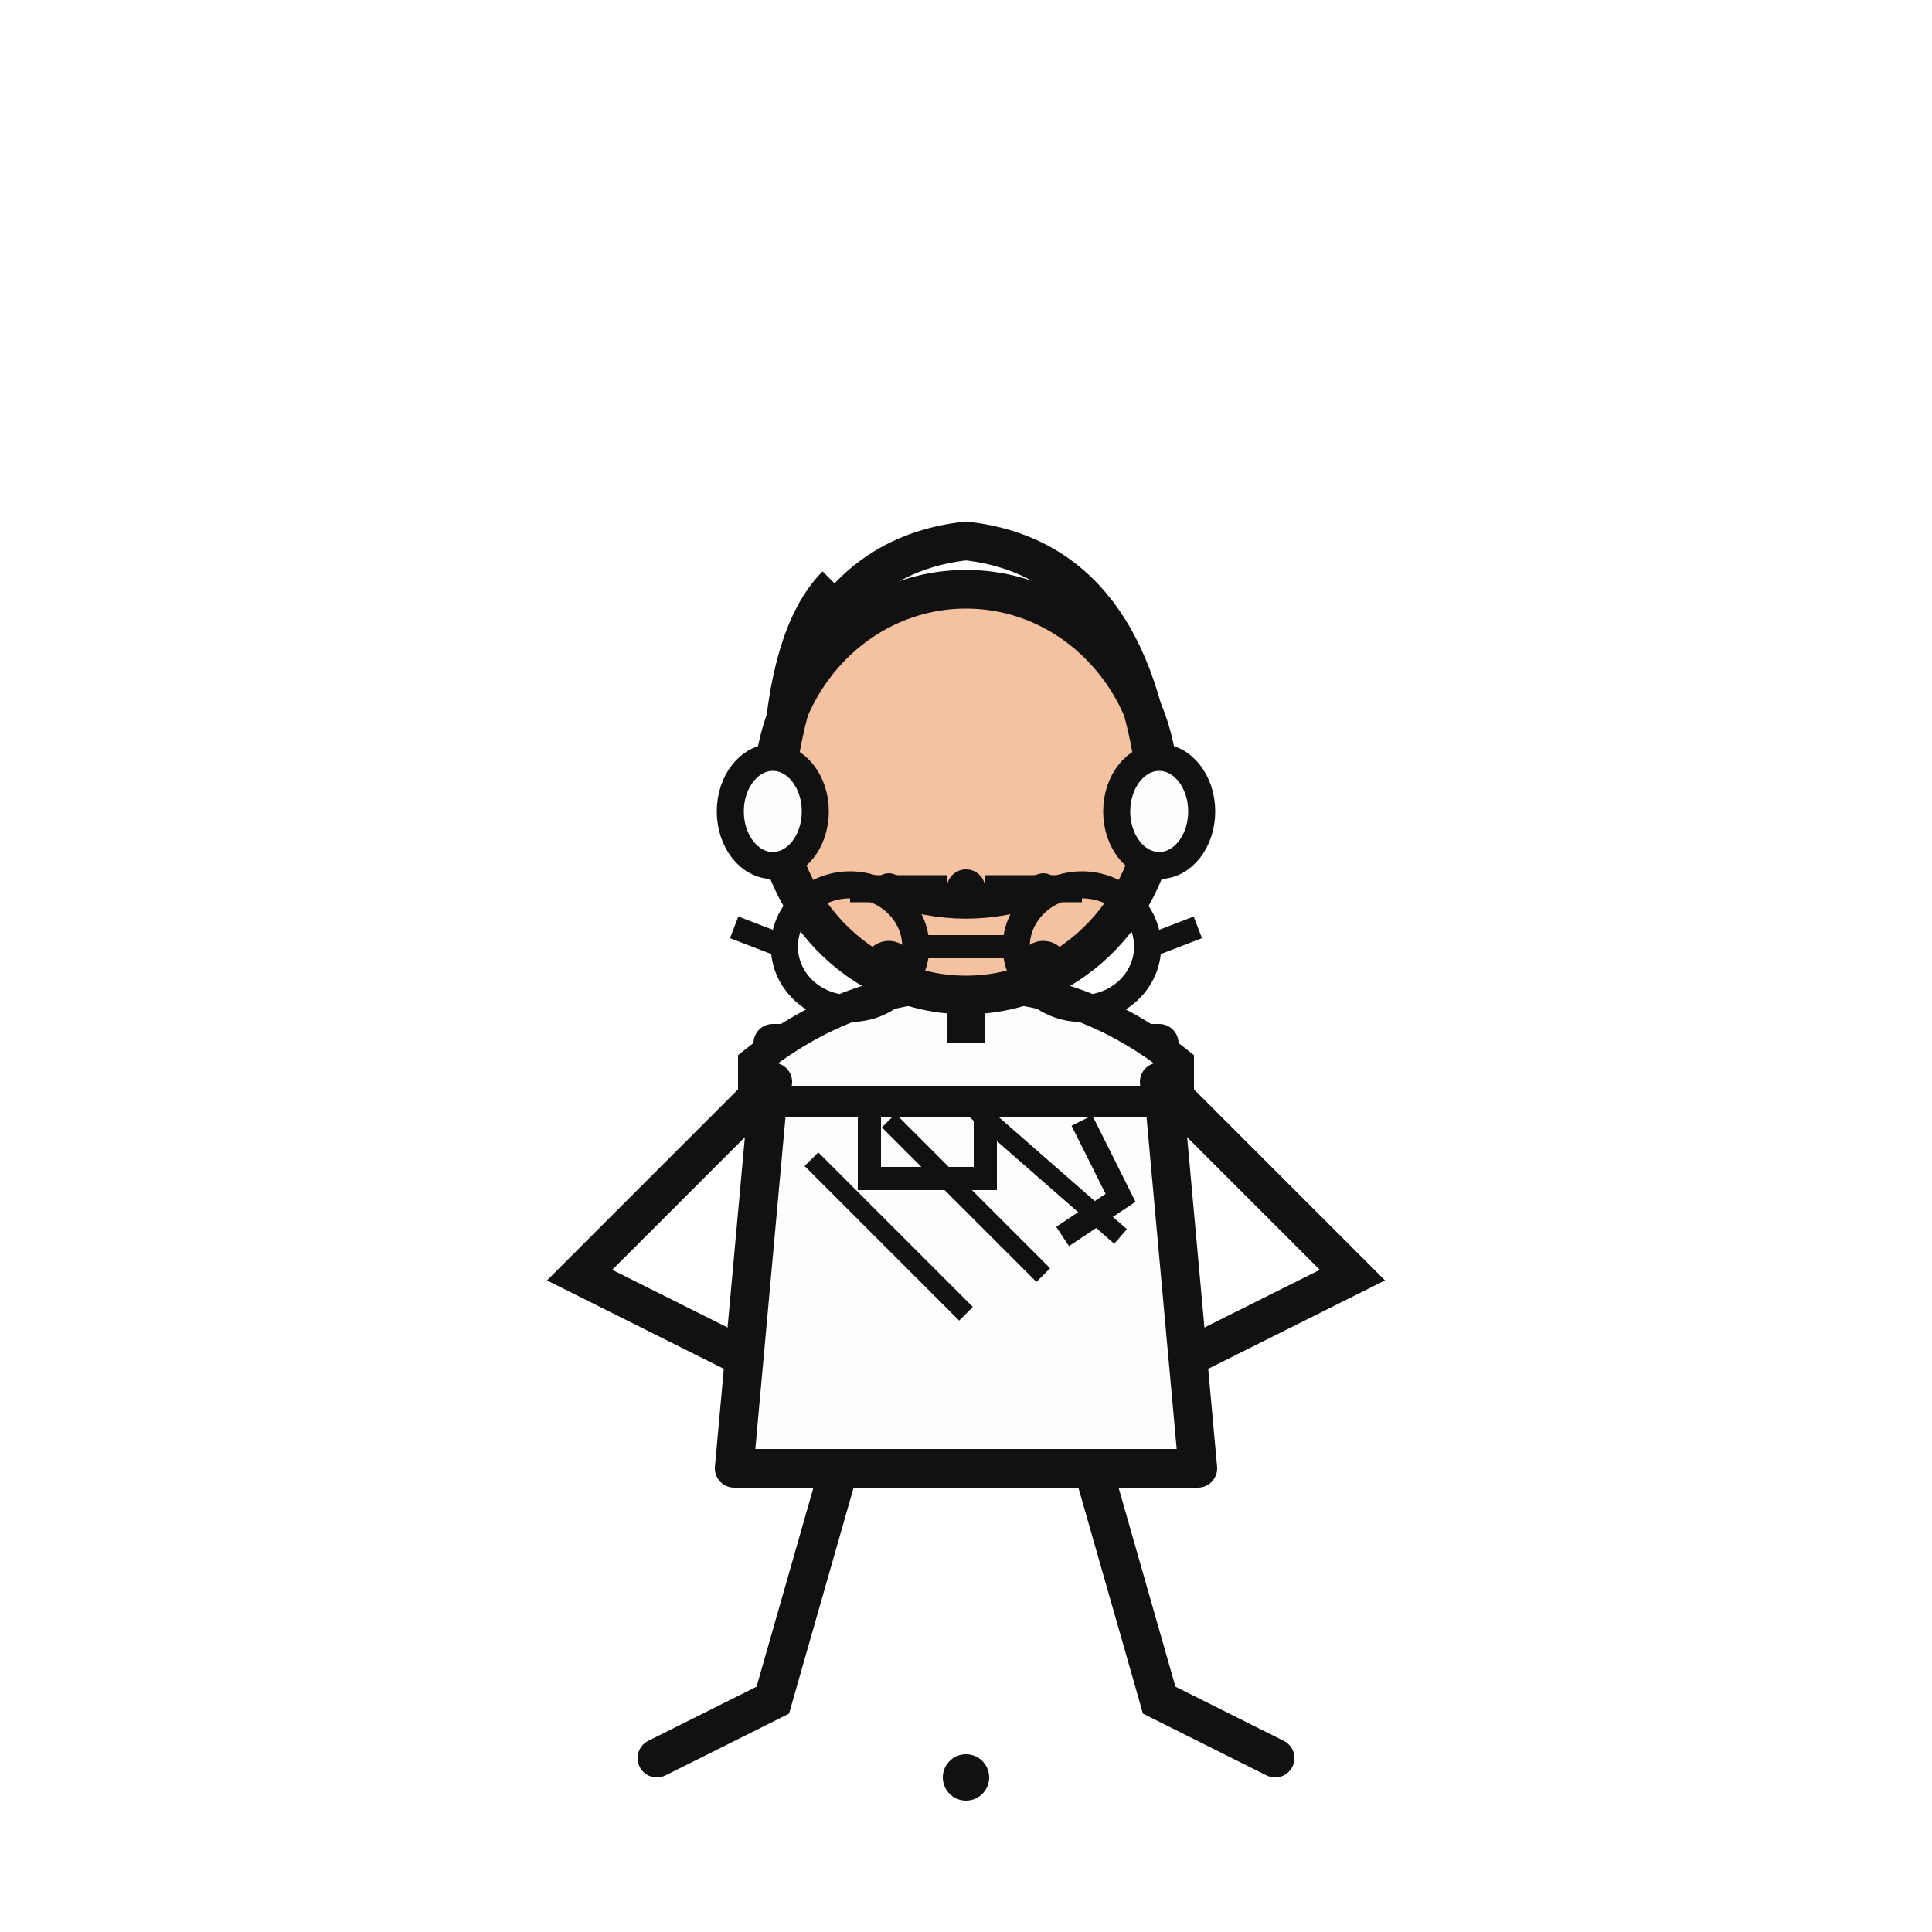
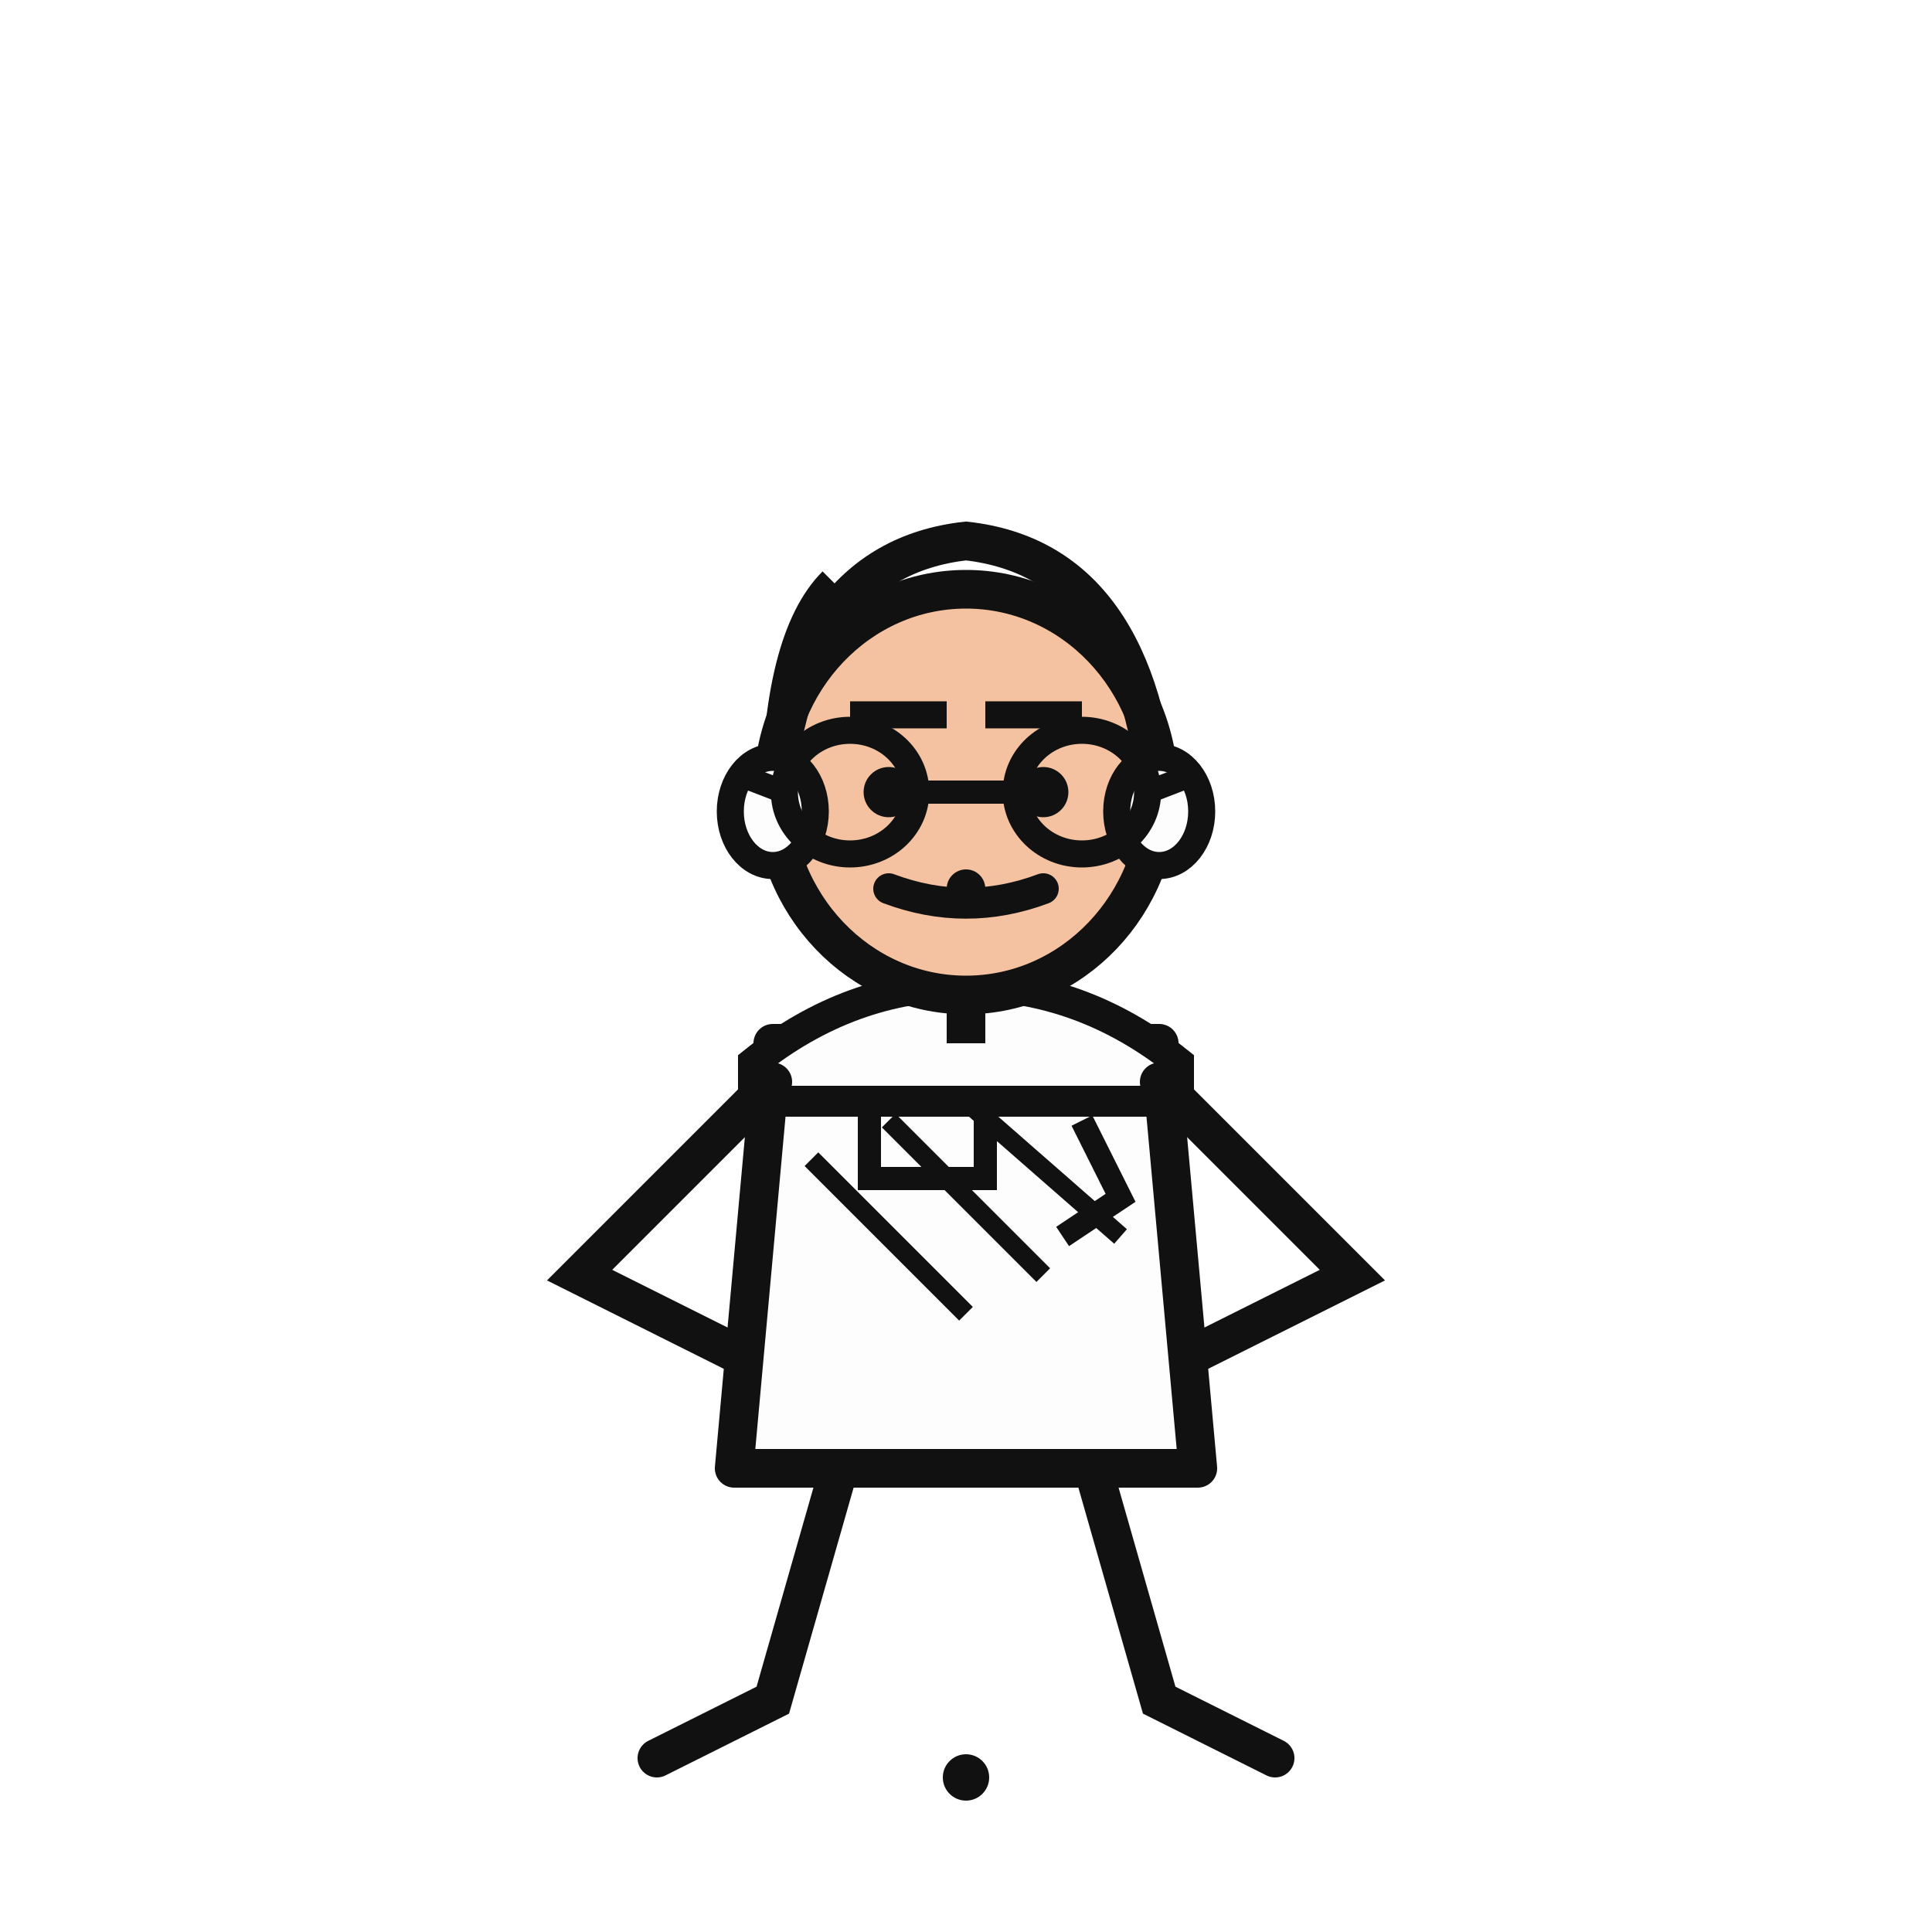
<svg xmlns="http://www.w3.org/2000/svg" viewBox="0 0 100 100" width="100" height="100">
  <path d="M 44 74 L 40 88 L 34 91" fill="none" stroke="#111" stroke-width="2" stroke-linecap="round" />
  <path d="M 56 74 L 60 88 L 66 91" fill="none" stroke="#111" stroke-width="2" stroke-linecap="round" />
  <path d="M 40 54 L 38 76 L 62 76 L 60 54 Z" fill="#fdfdfd" stroke="#111" stroke-width="2" stroke-linejoin="round" />
  <line x1="42" y1="60" x2="50" y2="68" stroke="#111" stroke-width="1" />
  <line x1="46" y1="58" x2="54" y2="66" stroke="#111" stroke-width="1" />
  <line x1="50" y1="57" x2="58" y2="64" stroke="#111" stroke-width="1" />
  <path d="M 39 55 Q 44 51 50 51 Q 56 51 61 55 L 61 57 L 39 57 Z" fill="#fdfdfd" stroke="#111" stroke-width="1.6" />
  <path d="M 45 57 L 51 57 L 51 61 L 45 61 Z" fill="none" stroke="#111" stroke-width="1.2" />
  <path d="M 56 58 L 58 62 L 55 64" fill="none" stroke="#111" stroke-width="1.2" />
  <path d="M 40 56 L 30 66 L 38 70" fill="none" stroke="#111" stroke-width="2" stroke-linecap="round" />
  <path d="M 60 56 L 70 66 L 62 70" fill="none" stroke="#111" stroke-width="2" stroke-linecap="round" />
  <line x1="50" y1="54" x2="50" y2="48" stroke="#111" stroke-width="2" />
  <ellipse cx="50" cy="41" rx="10" ry="10.5" fill="#f4c2a0" stroke="#111" stroke-width="2" />
  <path d="M 40 42 Q 41 29 50 28 Q 59 29 60 42" fill="none" stroke="#111" stroke-width="2" />
  <path d="M 40 42 Q 40 33 43 30" fill="none" stroke="#111" stroke-width="1.2" />
  <ellipse cx="40" cy="42" rx="2.2" ry="2.8" fill="#fdfdfd" stroke="#111" stroke-width="1.4" />
  <ellipse cx="60" cy="42" rx="2.2" ry="2.8" fill="#fdfdfd" stroke="#111" stroke-width="1.4" />
-   <line x1="44" y1="46" x2="49" y2="46" stroke="#111" stroke-width="1.4" />
-   <line x1="51" y1="46" x2="56" y2="46" stroke="#111" stroke-width="1.4" />
-   <circle cx="46" cy="50" r="1.3" fill="#111" />
-   <circle cx="54" cy="50" r="1.3" fill="#111" />
+   <line x1="44" y1="37" x2="49" y2="37" stroke="#111" stroke-width="1.4" />
+   <line x1="51" y1="37" x2="56" y2="37" stroke="#111" stroke-width="1.4" />
+   <circle cx="46" cy="41" r="1.3" fill="#111" />
+   <circle cx="54" cy="41" r="1.3" fill="#111" />
  <path d="M 46 46 Q 50 47.5 54 46" fill="none" stroke="#111" stroke-width="1.6" stroke-linecap="round" />
-   <ellipse cx="44" cy="49" rx="3.4" ry="3.2" fill="none" stroke="#111" stroke-width="1.4" />
-   <ellipse cx="56" cy="49" rx="3.4" ry="3.2" fill="none" stroke="#111" stroke-width="1.4" />
-   <line x1="47.4" y1="49" x2="52.6" y2="49" stroke="#111" stroke-width="1.2" />
-   <path d="M 40.6 49 L 38 48" stroke="#111" stroke-width="1.2" />
-   <path d="M 59.4 49 L 62 48" stroke="#111" stroke-width="1.2" />
+   <ellipse cx="44" cy="41" rx="3.4" ry="3.2" fill="none" stroke="#111" stroke-width="1.4" />
+   <ellipse cx="56" cy="41" rx="3.4" ry="3.2" fill="none" stroke="#111" stroke-width="1.4" />
+   <line x1="47.4" y1="41" x2="52.6" y2="41" stroke="#111" stroke-width="1.2" />
+   <path d="M 40.6 41 L 38 40" stroke="#111" stroke-width="1.2" />
+   <path d="M 59.4 41 L 62 40" stroke="#111" stroke-width="1.2" />
  <g id="anchor-feet" data-x="50" data-y="92" transform="translate(50 92)">
    <circle cx="0" cy="0" r="1.2" fill="#111" />
  </g>
  <g id="anchor-mouth" data-x="50" data-y="46" transform="translate(50 46)">
    <circle cx="0" cy="0" r="1" fill="#111" />
  </g>
</svg>
